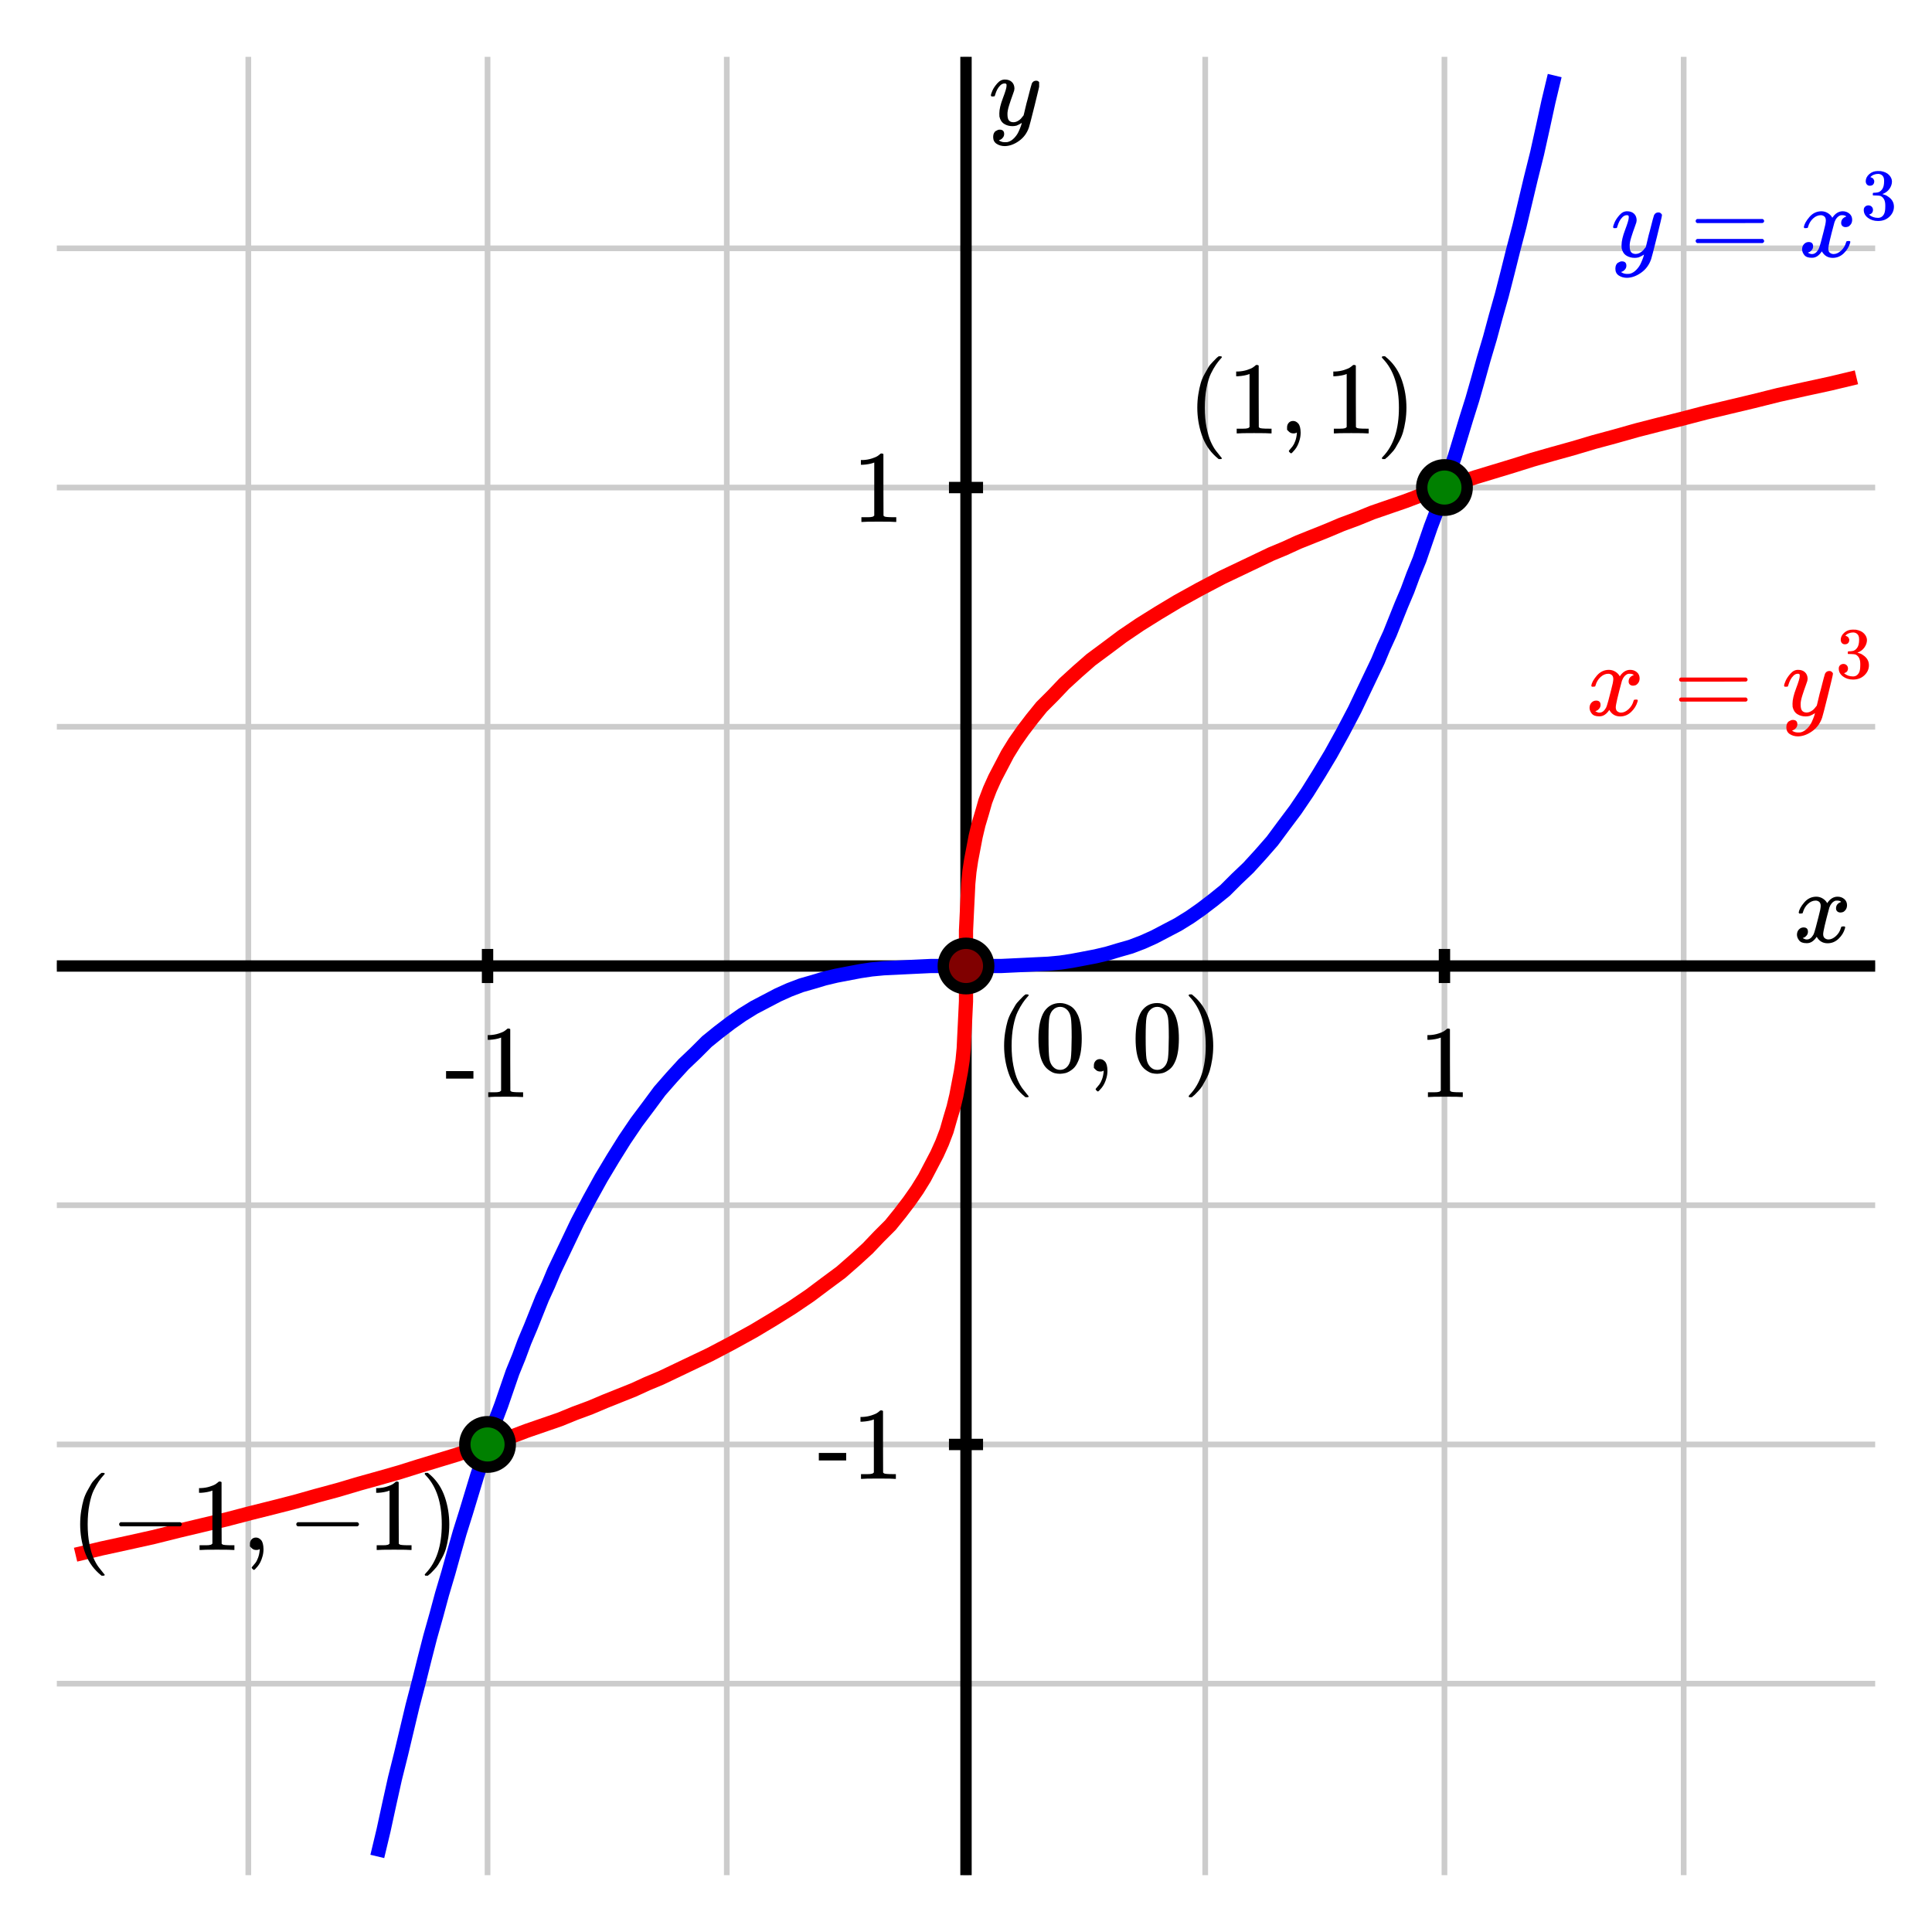
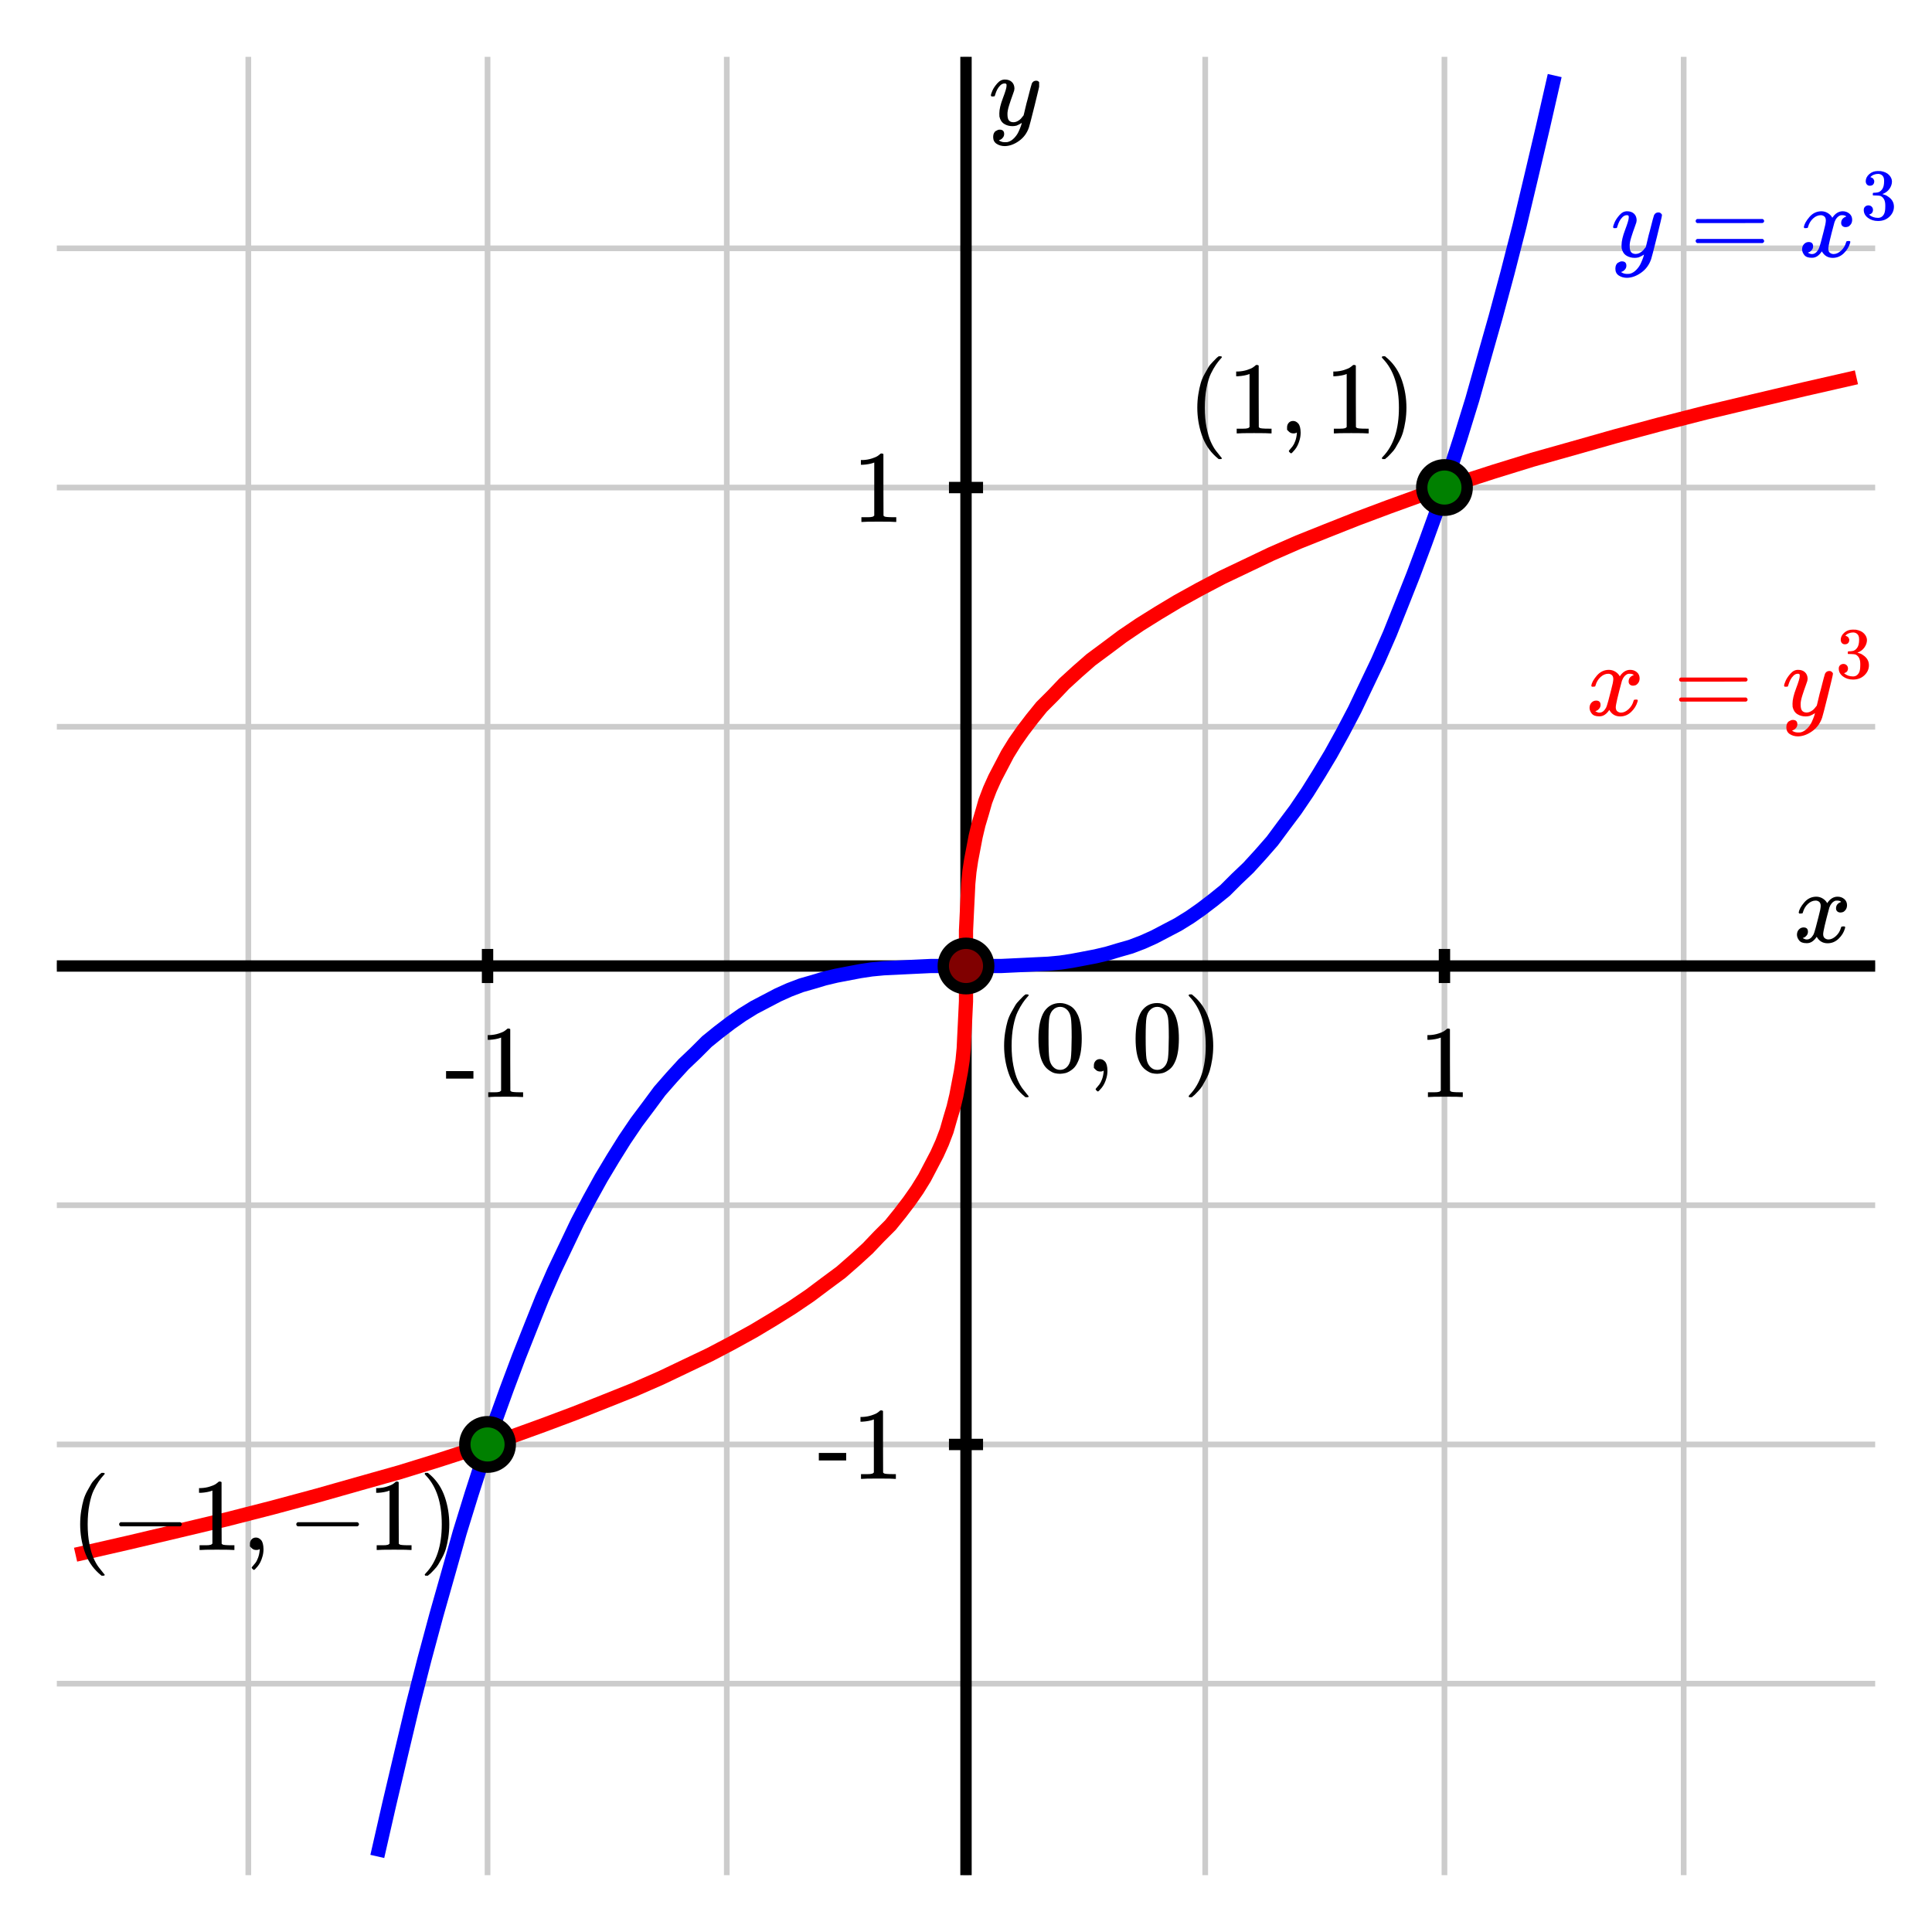
<svg xmlns="http://www.w3.org/2000/svg" xmlns:xlink="http://www.w3.org/1999/xlink" id="prefigure-quartic-critical-points-figure" viewBox="0 0 340 340">
  <defs>
-     <clipPath id="prefigure-quartic-critical-points-__clipPath-0">
+     <clipPath id="prefigure-quartic-critical-points-clipPath-0">
      <rect x="10.0" y="10.0" width="320.0" height="320.0" />
    </clipPath>
-     <clipPath id="prefigure-quartic-critical-points-__clipPath-1">
+     <clipPath id="prefigure-quartic-critical-points-clipPath-1">
      <rect x="10.0" y="10.0" width="320.0" height="320.0" />
    </clipPath>
  </defs>
  <g id="prefigure-quartic-critical-points-qc-grid">
    <g id="prefigure-quartic-critical-points-grid" stroke="#ccc" stroke-width="1">
      <line x1="43.7" y1="330.0" x2="43.7" y2="10.0" />
      <line x1="85.8" y1="330.0" x2="85.8" y2="10.0" />
      <line x1="127.9" y1="330.0" x2="127.9" y2="10.0" />
      <line x1="170.0" y1="330.0" x2="170.0" y2="10.0" />
      <line x1="212.1" y1="330.0" x2="212.1" y2="10.0" />
      <line x1="254.2" y1="330.0" x2="254.2" y2="10.0" />
      <line x1="296.3" y1="330.0" x2="296.3" y2="10.0" />
      <line x1="10.0" y1="296.3" x2="330.0" y2="296.3" />
      <line x1="10.0" y1="254.2" x2="330.0" y2="254.2" />
      <line x1="10.0" y1="212.1" x2="330.0" y2="212.1" />
      <line x1="10.0" y1="170.0" x2="330.0" y2="170.0" />
      <line x1="10.0" y1="127.9" x2="330.0" y2="127.9" />
      <line x1="10.0" y1="85.8" x2="330.0" y2="85.8" />
      <line x1="10.0" y1="43.7" x2="330.0" y2="43.7" />
    </g>
    <g id="prefigure-quartic-critical-points-axes" stroke="black" stroke-width="2">
-       <line id="prefigure-quartic-critical-points-__line-14" x1="10.0" y1="170.0" x2="330.0" y2="170.0" stroke="black" stroke-width="2" />
+       <line id="prefigure-quartic-critical-points-line-14" x1="10.0" y1="170.0" x2="330.0" y2="170.0" stroke="black" stroke-width="2" />
      <g>
-         <line id="prefigure-quartic-critical-points-__line-15" x1="85.8" y1="173.0" x2="85.8" y2="167.0" />
-         <line id="prefigure-quartic-critical-points-__line-16" x1="254.2" y1="173.0" x2="254.2" y2="167.0" />
-       </g>
-       <line id="prefigure-quartic-critical-points-__line-17" x1="170.0" y1="330.0" x2="170.0" y2="10.0" stroke="black" stroke-width="2" />
+         <line id="prefigure-quartic-critical-points-line-15" x1="85.8" y1="173.0" x2="85.8" y2="167.0" />
+         <line id="prefigure-quartic-critical-points-line-16" x1="254.2" y1="173.0" x2="254.2" y2="167.0" />
+       </g>
+       <line id="prefigure-quartic-critical-points-line-17" x1="170.0" y1="330.0" x2="170.0" y2="10.0" stroke="black" stroke-width="2" />
      <g>
-         <line id="prefigure-quartic-critical-points-__line-18" x1="167.0" y1="254.2" x2="173.0" y2="254.2" />
-         <line id="prefigure-quartic-critical-points-__line-19" x1="167.0" y1="85.8" x2="173.0" y2="85.8" />
-       </g>
-     </g>
-     <g id="prefigure-quartic-critical-points-__label-0" transform="translate(326.0,166.0) translate(-10.4,-8.2)">
-       <g id="prefigure-quartic-critical-points-__g-0">
+         <line id="prefigure-quartic-critical-points-line-18" x1="167.0" y1="254.2" x2="173.0" y2="254.2" />
+         <line id="prefigure-quartic-critical-points-line-19" x1="167.0" y1="85.8" x2="173.0" y2="85.8" />
+       </g>
+     </g>
+     <g id="prefigure-quartic-critical-points-label-0" transform="translate(326.0,166.0) translate(-10.4,-8.2)">
+       <g id="prefigure-quartic-critical-points-g-0">
        <svg style="vertical-align: -0.200px" width="10.352px" height="8.200px" role="img" focusable="false" viewBox="0 -442 572 453" x="0.0" y="0.0">
          <defs>
            <path id="prefigure-quartic-critical-points-MJX-2-TEX-I-1D465" d="M52 289Q59 331 106 386T222 442Q257 442 286 424T329 379Q371 442 430 442Q467 442 494 420T522 361Q522 332 508 314T481 292T458 288Q439 288 427 299T415 328Q415 374 465 391Q454 404 425 404Q412 404 406 402Q368 386 350 336Q290 115 290 78Q290 50 306 38T341 26Q378 26 414 59T463 140Q466 150 469 151T485 153H489Q504 153 504 145Q504 144 502 134Q486 77 440 33T333 -11Q263 -11 227 52Q186 -10 133 -10H127Q78 -10 57 16T35 71Q35 103 54 123T99 143Q142 143 142 101Q142 81 130 66T107 46T94 41L91 40Q91 39 97 36T113 29T132 26Q168 26 194 71Q203 87 217 139T245 247T261 313Q266 340 266 352Q266 380 251 392T217 404Q177 404 142 372T93 290Q91 281 88 280T72 278H58Q52 284 52 289Z" />
          </defs>
          <g stroke="currentColor" fill="currentColor" stroke-width="0" transform="scale(1,-1)">
            <g data-mml-node="math">
              <g data-mml-node="mi" data-semantic-type="identifier" data-semantic-role="latinletter" data-semantic-font="italic" data-semantic-annotation="clearspeak:simple" data-semantic-id="0" data-semantic-speech="x">
                <use data-c="1D465" xlink:href="#prefigure-quartic-critical-points-MJX-2-TEX-I-1D465" />
              </g>
            </g>
          </g>
        </svg>
      </g>
    </g>
-     <g id="prefigure-quartic-critical-points-__label-1" transform="translate(174.0,14.0) translate(0.0,-0.0)">
-       <g id="prefigure-quartic-critical-points-__g-1">
+     <g id="prefigure-quartic-critical-points-label-1" transform="translate(174.0,14.0) translate(0.0,-0.0)">
+       <g id="prefigure-quartic-critical-points-g-1">
        <svg style="vertical-align: -3.712px" width="8.872px" height="11.712px" role="img" focusable="false" viewBox="0 -442 490 647" x="0.0" y="0.0">
          <defs>
            <path id="prefigure-quartic-critical-points-MJX-3-TEX-I-1D466" d="M21 287Q21 301 36 335T84 406T158 442Q199 442 224 419T250 355Q248 336 247 334Q247 331 231 288T198 191T182 105Q182 62 196 45T238 27Q261 27 281 38T312 61T339 94Q339 95 344 114T358 173T377 247Q415 397 419 404Q432 431 462 431Q475 431 483 424T494 412T496 403Q496 390 447 193T391 -23Q363 -106 294 -155T156 -205Q111 -205 77 -183T43 -117Q43 -95 50 -80T69 -58T89 -48T106 -45Q150 -45 150 -87Q150 -107 138 -122T115 -142T102 -147L99 -148Q101 -153 118 -160T152 -167H160Q177 -167 186 -165Q219 -156 247 -127T290 -65T313 -9T321 21L315 17Q309 13 296 6T270 -6Q250 -11 231 -11Q185 -11 150 11T104 82Q103 89 103 113Q103 170 138 262T173 379Q173 380 173 381Q173 390 173 393T169 400T158 404H154Q131 404 112 385T82 344T65 302T57 280Q55 278 41 278H27Q21 284 21 287Z" />
          </defs>
          <g stroke="currentColor" fill="currentColor" stroke-width="0" transform="scale(1,-1)">
            <g data-mml-node="math">
              <g data-mml-node="mi" data-semantic-type="identifier" data-semantic-role="latinletter" data-semantic-font="italic" data-semantic-annotation="clearspeak:simple" data-semantic-id="0" data-semantic-speech="y">
                <use data-c="1D466" xlink:href="#prefigure-quartic-critical-points-MJX-3-TEX-I-1D466" />
              </g>
            </g>
          </g>
        </svg>
      </g>
    </g>
-     <g id="prefigure-quartic-critical-points-__label-2" transform="translate(85.8,181.0) translate(-7.5,-0.0)">
-       <g id="prefigure-quartic-critical-points-__g-2">
+     <g id="prefigure-quartic-critical-points-label-2" transform="translate(85.8,181.0) translate(-7.5,-0.0)">
+       <g id="prefigure-quartic-critical-points-g-2">
        <svg style="vertical-align: 0.000px" width="15.080px" height="12.056px" role="img" focusable="false" viewBox="0 -666 833 666" x="0.0" y="0.0">
          <defs>
            <path id="prefigure-quartic-critical-points-MJX-4-TEX-N-2D" d="M11 179V252H277V179H11Z" />
            <path id="prefigure-quartic-critical-points-MJX-4-TEX-N-31" d="M213 578L200 573Q186 568 160 563T102 556H83V602H102Q149 604 189 617T245 641T273 663Q275 666 285 666Q294 666 302 660V361L303 61Q310 54 315 52T339 48T401 46H427V0H416Q395 3 257 3Q121 3 100 0H88V46H114Q136 46 152 46T177 47T193 50T201 52T207 57T213 61V578Z" />
          </defs>
          <g stroke="currentColor" fill="currentColor" stroke-width="0" transform="scale(1,-1)">
            <g data-mml-node="math">
              <g data-mml-node="mtext" data-semantic-type="text" data-semantic-role="unknown" data-semantic-font="normal" data-semantic-annotation="clearspeak:unit" data-semantic-id="0" data-semantic-speech="hyphen 1">
                <use data-c="2D" xlink:href="#prefigure-quartic-critical-points-MJX-4-TEX-N-2D" />
                <use data-c="31" xlink:href="#prefigure-quartic-critical-points-MJX-4-TEX-N-31" transform="translate(333,0)" />
              </g>
            </g>
          </g>
        </svg>
      </g>
    </g>
-     <g id="prefigure-quartic-critical-points-__label-3" transform="translate(254.2,181.0) translate(-4.5,-0.0)">
-       <g id="prefigure-quartic-critical-points-__g-3">
+     <g id="prefigure-quartic-critical-points-label-3" transform="translate(254.2,181.0) translate(-4.5,-0.0)">
+       <g id="prefigure-quartic-critical-points-g-3">
        <svg style="vertical-align: 0.000px" width="9.048px" height="12.056px" role="img" focusable="false" viewBox="0 -666 500 666" x="0.0" y="0.0">
          <defs>
            <path id="prefigure-quartic-critical-points-MJX-5-TEX-N-31" d="M213 578L200 573Q186 568 160 563T102 556H83V602H102Q149 604 189 617T245 641T273 663Q275 666 285 666Q294 666 302 660V361L303 61Q310 54 315 52T339 48T401 46H427V0H416Q395 3 257 3Q121 3 100 0H88V46H114Q136 46 152 46T177 47T193 50T201 52T207 57T213 61V578Z" />
          </defs>
          <g stroke="currentColor" fill="currentColor" stroke-width="0" transform="scale(1,-1)">
            <g data-mml-node="math">
              <g data-mml-node="mtext" data-semantic-type="text" data-semantic-role="integer" data-semantic-font="normal" data-semantic-annotation="clearspeak:unit" data-semantic-id="0" data-semantic-speech="1">
                <use data-c="31" xlink:href="#prefigure-quartic-critical-points-MJX-5-TEX-N-31" />
              </g>
            </g>
          </g>
        </svg>
      </g>
    </g>
-     <g id="prefigure-quartic-critical-points-__label-4" transform="translate(159.0,254.2) translate(-15.1,-6.0)">
-       <g id="prefigure-quartic-critical-points-__g-4">
+     <g id="prefigure-quartic-critical-points-label-4" transform="translate(159.0,254.2) translate(-15.1,-6.0)">
+       <g id="prefigure-quartic-critical-points-g-4">
        <svg style="vertical-align: 0.000px" width="15.080px" height="12.056px" role="img" focusable="false" viewBox="0 -666 833 666" x="0.0" y="0.0">
          <defs>
            <path id="prefigure-quartic-critical-points-MJX-6-TEX-N-2D" d="M11 179V252H277V179H11Z" />
            <path id="prefigure-quartic-critical-points-MJX-6-TEX-N-31" d="M213 578L200 573Q186 568 160 563T102 556H83V602H102Q149 604 189 617T245 641T273 663Q275 666 285 666Q294 666 302 660V361L303 61Q310 54 315 52T339 48T401 46H427V0H416Q395 3 257 3Q121 3 100 0H88V46H114Q136 46 152 46T177 47T193 50T201 52T207 57T213 61V578Z" />
          </defs>
          <g stroke="currentColor" fill="currentColor" stroke-width="0" transform="scale(1,-1)">
            <g data-mml-node="math">
              <g data-mml-node="mtext" data-semantic-type="text" data-semantic-role="unknown" data-semantic-font="normal" data-semantic-annotation="clearspeak:unit" data-semantic-id="0" data-semantic-speech="hyphen 1">
                <use data-c="2D" xlink:href="#prefigure-quartic-critical-points-MJX-6-TEX-N-2D" />
                <use data-c="31" xlink:href="#prefigure-quartic-critical-points-MJX-6-TEX-N-31" transform="translate(333,0)" />
              </g>
            </g>
          </g>
        </svg>
      </g>
    </g>
-     <g id="prefigure-quartic-critical-points-__label-5" transform="translate(159.0,85.8) translate(-9.0,-6.0)">
-       <g id="prefigure-quartic-critical-points-__g-5">
+     <g id="prefigure-quartic-critical-points-label-5" transform="translate(159.0,85.8) translate(-9.0,-6.0)">
+       <g id="prefigure-quartic-critical-points-g-5">
        <svg style="vertical-align: 0.000px" width="9.048px" height="12.056px" role="img" focusable="false" viewBox="0 -666 500 666" x="0.0" y="0.0">
          <defs>
            <path id="prefigure-quartic-critical-points-MJX-7-TEX-N-31" d="M213 578L200 573Q186 568 160 563T102 556H83V602H102Q149 604 189 617T245 641T273 663Q275 666 285 666Q294 666 302 660V361L303 61Q310 54 315 52T339 48T401 46H427V0H416Q395 3 257 3Q121 3 100 0H88V46H114Q136 46 152 46T177 47T193 50T201 52T207 57T213 61V578Z" />
          </defs>
          <g stroke="currentColor" fill="currentColor" stroke-width="0" transform="scale(1,-1)">
            <g data-mml-node="math">
              <g data-mml-node="mtext" data-semantic-type="text" data-semantic-role="integer" data-semantic-font="normal" data-semantic-annotation="clearspeak:unit" data-semantic-id="0" data-semantic-speech="1">
                <use data-c="31" xlink:href="#prefigure-quartic-critical-points-MJX-7-TEX-N-31" />
              </g>
            </g>
          </g>
        </svg>
      </g>
    </g>
  </g>
-   <path id="prefigure-quartic-critical-points-qc-curve1" d="M 66.4 326.7 L 67.5 322.1 L 68.5 317.5 L 69.5 313.0 L 70.6 308.6 L 71.6 304.4 L 72.6 300.2 L 73.7 296.0 L 74.7 292.0 L 75.7 288.1 L 76.8 284.2 L 77.8 280.5 L 78.9 276.8 L 79.9 273.2 L 80.9 269.7 L 82.0 266.2 L 83.0 262.9 L 84.0 259.6 L 85.1 256.4 L 86.1 253.3 L 87.1 250.2 L 88.2 247.3 L 89.2 244.4 L 90.2 241.5 L 91.3 238.8 L 92.3 236.1 L 93.4 233.5 L 94.4 231.0 L 95.4 228.5 L 96.5 226.1 L 97.5 223.7 L 99.6 219.3 L 101.6 215.1 L 103.7 211.1 L 105.8 207.3 L 107.9 203.8 L 109.9 200.6 L 112.0 197.5 L 114.1 194.7 L 116.1 192.0 L 118.2 189.6 L 120.3 187.3 L 122.4 185.3 L 124.4 183.3 L 126.5 181.6 L 128.6 180.0 L 130.6 178.6 L 132.7 177.3 L 134.8 176.2 L 136.9 175.1 L 138.9 174.2 L 141.0 173.4 L 143.1 172.8 L 145.1 172.2 L 147.2 171.7 L 149.3 171.3 L 151.4 170.9 L 153.4 170.6 L 155.5 170.4 L 157.6 170.3 L 159.6 170.2 L 161.7 170.1 L 163.8 170.0 L 165.9 170.0 L 167.9 170.0 L 170.0 170.0 L 172.1 170.0 L 174.1 170.0 L 176.2 170.0 L 178.3 169.9 L 180.4 169.8 L 182.4 169.7 L 184.5 169.6 L 186.6 169.4 L 188.6 169.1 L 190.7 168.7 L 192.8 168.3 L 194.9 167.8 L 196.9 167.2 L 199.0 166.6 L 201.1 165.8 L 203.1 164.9 L 205.2 163.8 L 207.3 162.7 L 209.4 161.4 L 211.4 160.0 L 213.5 158.4 L 215.6 156.7 L 217.6 154.7 L 219.7 152.7 L 221.8 150.4 L 223.9 148.0 L 225.9 145.3 L 228.0 142.5 L 230.1 139.4 L 232.1 136.2 L 234.2 132.7 L 236.3 128.9 L 238.4 124.9 L 240.4 120.7 L 242.5 116.3 L 243.5 113.9 L 244.6 111.5 L 245.6 109.0 L 246.6 106.5 L 247.7 103.9 L 248.7 101.2 L 249.8 98.5 L 250.8 95.6 L 251.8 92.7 L 252.9 89.8 L 253.9 86.7 L 254.9 83.6 L 256.0 80.4 L 257.0 77.1 L 258.0 73.8 L 259.1 70.3 L 260.1 66.8 L 261.1 63.2 L 262.2 59.5 L 263.2 55.8 L 264.3 51.9 L 265.3 48.0 L 266.3 44.0 L 267.4 39.8 L 268.4 35.6 L 269.4 31.4 L 270.5 27.0 L 271.5 22.5 L 272.5 17.9 L 273.6 13.3" stroke="blue" stroke-width="2.5" fill="none" clip-path="url(#prefigure-quartic-critical-points-__clipPath-1)" />
-   <path id="prefigure-quartic-critical-points-qc-curve2" d="M 13.3 273.6 L 17.9 272.5 L 22.5 271.5 L 27.0 270.5 L 31.4 269.4 L 35.6 268.4 L 39.8 267.4 L 44.0 266.3 L 48.0 265.3 L 51.9 264.3 L 55.8 263.2 L 59.5 262.2 L 63.2 261.1 L 66.8 260.1 L 70.3 259.1 L 73.8 258.0 L 77.1 257.0 L 80.4 256.0 L 83.6 254.9 L 86.7 253.9 L 89.8 252.9 L 92.7 251.8 L 95.6 250.8 L 98.5 249.8 L 101.2 248.7 L 103.9 247.7 L 106.5 246.6 L 109.0 245.6 L 111.5 244.6 L 113.9 243.5 L 116.3 242.5 L 120.7 240.4 L 124.9 238.4 L 128.9 236.3 L 132.7 234.2 L 136.2 232.1 L 139.4 230.1 L 142.5 228.0 L 145.3 225.9 L 148.0 223.9 L 150.4 221.8 L 152.7 219.7 L 154.7 217.6 L 156.7 215.6 L 158.4 213.5 L 160.0 211.4 L 161.4 209.4 L 162.7 207.3 L 163.8 205.2 L 164.9 203.1 L 165.8 201.1 L 166.6 199.0 L 167.2 196.9 L 167.8 194.9 L 168.3 192.8 L 168.7 190.7 L 169.1 188.6 L 169.4 186.6 L 169.6 184.5 L 169.7 182.4 L 169.8 180.4 L 169.9 178.3 L 170.0 176.2 L 170.0 174.1 L 170.0 172.1 L 170.0 170.0 L 170.0 167.9 L 170.0 165.9 L 170.0 163.8 L 170.1 161.7 L 170.2 159.6 L 170.3 157.6 L 170.4 155.5 L 170.6 153.4 L 170.9 151.4 L 171.3 149.3 L 171.7 147.2 L 172.2 145.1 L 172.8 143.1 L 173.4 141.0 L 174.2 138.9 L 175.1 136.9 L 176.2 134.8 L 177.3 132.7 L 178.6 130.6 L 180.0 128.6 L 181.6 126.5 L 183.3 124.4 L 185.3 122.4 L 187.3 120.3 L 189.6 118.2 L 192.0 116.1 L 194.7 114.1 L 197.5 112.0 L 200.6 109.9 L 203.8 107.9 L 207.3 105.8 L 211.1 103.7 L 215.1 101.6 L 219.3 99.6 L 223.7 97.5 L 226.1 96.5 L 228.5 95.4 L 231.0 94.4 L 233.5 93.4 L 236.1 92.3 L 238.8 91.3 L 241.5 90.2 L 244.4 89.2 L 247.3 88.2 L 250.2 87.1 L 253.3 86.1 L 256.4 85.1 L 259.6 84.0 L 262.9 83.0 L 266.2 82.0 L 269.7 80.9 L 273.2 79.9 L 276.8 78.9 L 280.5 77.8 L 284.2 76.8 L 288.1 75.7 L 292.0 74.7 L 296.0 73.7 L 300.2 72.6 L 304.4 71.6 L 308.6 70.6 L 313.0 69.5 L 317.5 68.5 L 322.1 67.5 L 326.7 66.4" stroke="red" stroke-width="2.5" fill="none" clip-path="url(#prefigure-quartic-critical-points-__clipPath-1)" />
+   <path id="prefigure-quartic-critical-points-qc-curve1" d="M 66.4 326.7 L 68.5 317.5 L 70.6 308.6 L 72.6 300.2 L 74.7 292.0 L 76.8 284.2 L 78.9 276.8 L 80.9 269.7 L 83.0 262.9 L 85.1 256.4 L 87.1 250.2 L 89.2 244.4 L 91.3 238.8 L 93.4 233.5 L 95.4 228.5 L 97.5 223.7 L 99.6 219.3 L 101.6 215.1 L 103.7 211.1 L 105.8 207.3 L 107.9 203.8 L 109.9 200.6 L 112.0 197.5 L 114.1 194.7 L 116.1 192.0 L 118.2 189.6 L 120.3 187.3 L 122.4 185.3 L 124.4 183.3 L 126.5 181.6 L 128.6 180.0 L 130.6 178.6 L 132.7 177.3 L 134.8 176.2 L 136.9 175.1 L 138.9 174.2 L 141.0 173.4 L 143.1 172.8 L 145.1 172.2 L 147.2 171.7 L 149.3 171.3 L 151.4 170.9 L 153.4 170.6 L 155.5 170.4 L 157.6 170.3 L 159.6 170.2 L 161.7 170.1 L 163.8 170.0 L 165.9 170.0 L 167.9 170.0 L 170.0 170.0 L 172.1 170.0 L 174.1 170.0 L 176.2 170.0 L 178.3 169.9 L 180.4 169.8 L 182.4 169.7 L 184.5 169.6 L 186.6 169.4 L 188.6 169.1 L 190.7 168.7 L 192.8 168.3 L 194.9 167.8 L 196.9 167.2 L 199.0 166.6 L 201.1 165.8 L 203.1 164.9 L 205.2 163.8 L 207.3 162.7 L 209.4 161.4 L 211.4 160.0 L 213.5 158.4 L 215.6 156.7 L 217.6 154.7 L 219.7 152.7 L 221.8 150.4 L 223.9 148.0 L 225.9 145.3 L 228.0 142.5 L 230.1 139.4 L 232.1 136.2 L 234.2 132.7 L 236.3 128.9 L 238.4 124.9 L 240.4 120.7 L 242.5 116.3 L 244.6 111.5 L 246.6 106.5 L 248.7 101.2 L 250.8 95.6 L 252.9 89.8 L 254.9 83.6 L 257.0 77.1 L 259.1 70.3 L 261.1 63.2 L 263.2 55.8 L 265.3 48.0 L 267.4 39.8 L 269.4 31.4 L 271.5 22.5 L 273.6 13.3" stroke="blue" stroke-width="2.5" fill="none" clip-path="url(#prefigure-quartic-critical-points-clipPath-1)" />
+   <path id="prefigure-quartic-critical-points-qc-curve2" d="M 13.3 273.6 L 22.5 271.5 L 31.4 269.4 L 39.8 267.4 L 48.0 265.3 L 55.8 263.2 L 63.2 261.1 L 70.3 259.1 L 77.1 257.0 L 83.6 254.9 L 89.8 252.9 L 95.6 250.8 L 101.2 248.7 L 106.5 246.6 L 111.5 244.6 L 116.3 242.5 L 120.7 240.4 L 124.9 238.4 L 128.9 236.3 L 132.7 234.2 L 136.2 232.1 L 139.4 230.1 L 142.5 228.0 L 145.3 225.9 L 148.0 223.9 L 150.4 221.8 L 152.7 219.7 L 154.7 217.6 L 156.7 215.6 L 158.4 213.5 L 160.0 211.4 L 161.4 209.4 L 162.7 207.3 L 163.8 205.2 L 164.9 203.1 L 165.8 201.1 L 166.6 199.0 L 167.2 196.9 L 167.8 194.9 L 168.3 192.8 L 168.7 190.7 L 169.1 188.6 L 169.4 186.6 L 169.6 184.5 L 169.7 182.4 L 169.8 180.4 L 169.9 178.3 L 170.0 176.2 L 170.0 174.1 L 170.0 172.1 L 170.0 170.0 L 170.0 167.9 L 170.0 165.9 L 170.0 163.8 L 170.1 161.7 L 170.2 159.6 L 170.3 157.6 L 170.4 155.5 L 170.6 153.4 L 170.9 151.4 L 171.3 149.3 L 171.7 147.2 L 172.2 145.1 L 172.8 143.1 L 173.4 141.0 L 174.2 138.9 L 175.1 136.9 L 176.2 134.8 L 177.3 132.7 L 178.6 130.6 L 180.0 128.6 L 181.6 126.5 L 183.3 124.4 L 185.3 122.4 L 187.3 120.3 L 189.6 118.2 L 192.0 116.1 L 194.7 114.1 L 197.5 112.0 L 200.6 109.9 L 203.8 107.9 L 207.3 105.8 L 211.1 103.7 L 215.1 101.6 L 219.3 99.6 L 223.7 97.5 L 228.5 95.4 L 233.5 93.4 L 238.8 91.3 L 244.4 89.2 L 250.2 87.1 L 256.4 85.1 L 262.9 83.0 L 269.7 80.9 L 276.8 78.9 L 284.2 76.8 L 292.0 74.7 L 300.2 72.6 L 308.6 70.6 L 317.5 68.5 L 326.7 66.4" stroke="red" stroke-width="2.5" fill="none" clip-path="url(#prefigure-quartic-critical-points-clipPath-1)" />
  <g id="prefigure-quartic-critical-points-qc-saddle">
    <g transform="translate(175.0,175.0) translate(0.0,-0.0)">
-       <g id="prefigure-quartic-critical-points-__g-6">
+       <g id="prefigure-quartic-critical-points-g-6">
        <svg style="vertical-align: -4.528px" width="40.232px" height="18.096px" role="img" focusable="false" viewBox="0 -750 2222.7 1000" x="0.0" y="0.0">
          <defs>
            <path id="prefigure-quartic-critical-points-MJX-8-TEX-N-28" d="M94 250Q94 319 104 381T127 488T164 576T202 643T244 695T277 729T302 750H315H319Q333 750 333 741Q333 738 316 720T275 667T226 581T184 443T167 250T184 58T225 -81T274 -167T316 -220T333 -241Q333 -250 318 -250H315H302L274 -226Q180 -141 137 -14T94 250Z" />
            <path id="prefigure-quartic-critical-points-MJX-8-TEX-N-30" d="M96 585Q152 666 249 666Q297 666 345 640T423 548Q460 465 460 320Q460 165 417 83Q397 41 362 16T301 -15T250 -22Q224 -22 198 -16T137 16T82 83Q39 165 39 320Q39 494 96 585ZM321 597Q291 629 250 629Q208 629 178 597Q153 571 145 525T137 333Q137 175 145 125T181 46Q209 16 250 16Q290 16 318 46Q347 76 354 130T362 333Q362 478 354 524T321 597Z" />
            <path id="prefigure-quartic-critical-points-MJX-8-TEX-N-2C" d="M78 35T78 60T94 103T137 121Q165 121 187 96T210 8Q210 -27 201 -60T180 -117T154 -158T130 -185T117 -194Q113 -194 104 -185T95 -172Q95 -168 106 -156T131 -126T157 -76T173 -3V9L172 8Q170 7 167 6T161 3T152 1T140 0Q113 0 96 17Z" />
            <path id="prefigure-quartic-critical-points-MJX-8-TEX-N-29" d="M60 749L64 750Q69 750 74 750H86L114 726Q208 641 251 514T294 250Q294 182 284 119T261 12T224 -76T186 -143T145 -194T113 -227T90 -246Q87 -249 86 -250H74Q66 -250 63 -250T58 -247T55 -238Q56 -237 66 -225Q221 -64 221 250T66 725Q56 737 55 738Q55 746 60 749Z" />
          </defs>
          <g stroke="currentColor" fill="currentColor" stroke-width="0" transform="scale(1,-1)">
            <g data-mml-node="math" data-semantic-type="fenced" data-semantic-role="leftright" data-semantic-id="6" data-semantic-children="5" data-semantic-content="0,4" data-semantic-speech="left parenthesis 0 comma 0 right parenthesis">
              <g data-mml-node="mo" data-semantic-type="fence" data-semantic-role="open" data-semantic-id="0" data-semantic-parent="6" data-semantic-operator="fenced" data-semantic-speech="left parenthesis">
                <use data-c="28" xlink:href="#prefigure-quartic-critical-points-MJX-8-TEX-N-28" />
              </g>
              <g data-mml-node="mrow" data-semantic-type="punctuated" data-semantic-role="sequence" data-semantic-id="5" data-semantic-children="1,2,3" data-semantic-content="2" data-semantic-parent="6" data-semantic-speech="0 comma 0" transform="translate(389,0)">
                <g data-mml-node="mn" data-semantic-type="number" data-semantic-role="integer" data-semantic-font="normal" data-semantic-annotation="clearspeak:simple" data-semantic-id="1" data-semantic-parent="5" data-semantic-speech="0">
                  <use data-c="30" xlink:href="#prefigure-quartic-critical-points-MJX-8-TEX-N-30" />
                </g>
                <g data-mml-node="mo" data-semantic-type="punctuation" data-semantic-role="comma" data-semantic-id="2" data-semantic-parent="5" data-semantic-operator="punctuated" data-semantic-speech="comma" transform="translate(500,0)">
                  <use data-c="2C" xlink:href="#prefigure-quartic-critical-points-MJX-8-TEX-N-2C" />
                </g>
                <g data-mml-node="mn" data-semantic-type="number" data-semantic-role="integer" data-semantic-font="normal" data-semantic-annotation="clearspeak:simple" data-semantic-id="3" data-semantic-parent="5" data-semantic-speech="0" transform="translate(944.7,0)">
                  <use data-c="30" xlink:href="#prefigure-quartic-critical-points-MJX-8-TEX-N-30" />
                </g>
              </g>
              <g data-mml-node="mo" data-semantic-type="fence" data-semantic-role="close" data-semantic-id="4" data-semantic-parent="6" data-semantic-operator="fenced" data-semantic-speech="right parenthesis" transform="translate(1833.7,0)">
                <use data-c="29" xlink:href="#prefigure-quartic-critical-points-MJX-8-TEX-N-29" />
              </g>
            </g>
          </g>
        </svg>
      </g>
    </g>
    <circle cx="170.0" cy="170.0" r="4" stroke="black" stroke-width="2" fill="maroon" />
  </g>
  <g id="prefigure-quartic-critical-points-qc-min1">
    <g transform="translate(249.2,80.8) translate(-40.2,-18.1)">
-       <g id="prefigure-quartic-critical-points-__g-7">
+       <g id="prefigure-quartic-critical-points-g-7">
        <svg style="vertical-align: -4.528px" width="40.232px" height="18.096px" role="img" focusable="false" viewBox="0 -750 2222.7 1000" x="0.0" y="0.0">
          <defs>
            <path id="prefigure-quartic-critical-points-MJX-9-TEX-N-28" d="M94 250Q94 319 104 381T127 488T164 576T202 643T244 695T277 729T302 750H315H319Q333 750 333 741Q333 738 316 720T275 667T226 581T184 443T167 250T184 58T225 -81T274 -167T316 -220T333 -241Q333 -250 318 -250H315H302L274 -226Q180 -141 137 -14T94 250Z" />
            <path id="prefigure-quartic-critical-points-MJX-9-TEX-N-31" d="M213 578L200 573Q186 568 160 563T102 556H83V602H102Q149 604 189 617T245 641T273 663Q275 666 285 666Q294 666 302 660V361L303 61Q310 54 315 52T339 48T401 46H427V0H416Q395 3 257 3Q121 3 100 0H88V46H114Q136 46 152 46T177 47T193 50T201 52T207 57T213 61V578Z" />
            <path id="prefigure-quartic-critical-points-MJX-9-TEX-N-2C" d="M78 35T78 60T94 103T137 121Q165 121 187 96T210 8Q210 -27 201 -60T180 -117T154 -158T130 -185T117 -194Q113 -194 104 -185T95 -172Q95 -168 106 -156T131 -126T157 -76T173 -3V9L172 8Q170 7 167 6T161 3T152 1T140 0Q113 0 96 17Z" />
            <path id="prefigure-quartic-critical-points-MJX-9-TEX-N-29" d="M60 749L64 750Q69 750 74 750H86L114 726Q208 641 251 514T294 250Q294 182 284 119T261 12T224 -76T186 -143T145 -194T113 -227T90 -246Q87 -249 86 -250H74Q66 -250 63 -250T58 -247T55 -238Q56 -237 66 -225Q221 -64 221 250T66 725Q56 737 55 738Q55 746 60 749Z" />
          </defs>
          <g stroke="currentColor" fill="currentColor" stroke-width="0" transform="scale(1,-1)">
            <g data-mml-node="math" data-semantic-type="fenced" data-semantic-role="leftright" data-semantic-id="6" data-semantic-children="5" data-semantic-content="0,4" data-semantic-speech="left parenthesis 1 comma 1 right parenthesis">
              <g data-mml-node="mo" data-semantic-type="fence" data-semantic-role="open" data-semantic-id="0" data-semantic-parent="6" data-semantic-operator="fenced" data-semantic-speech="left parenthesis">
                <use data-c="28" xlink:href="#prefigure-quartic-critical-points-MJX-9-TEX-N-28" />
              </g>
              <g data-mml-node="mrow" data-semantic-type="punctuated" data-semantic-role="sequence" data-semantic-id="5" data-semantic-children="1,2,3" data-semantic-content="2" data-semantic-parent="6" data-semantic-speech="1 comma 1" transform="translate(389,0)">
                <g data-mml-node="mn" data-semantic-type="number" data-semantic-role="integer" data-semantic-font="normal" data-semantic-annotation="clearspeak:simple" data-semantic-id="1" data-semantic-parent="5" data-semantic-speech="1">
                  <use data-c="31" xlink:href="#prefigure-quartic-critical-points-MJX-9-TEX-N-31" />
                </g>
                <g data-mml-node="mo" data-semantic-type="punctuation" data-semantic-role="comma" data-semantic-id="2" data-semantic-parent="5" data-semantic-operator="punctuated" data-semantic-speech="comma" transform="translate(500,0)">
                  <use data-c="2C" xlink:href="#prefigure-quartic-critical-points-MJX-9-TEX-N-2C" />
                </g>
                <g data-mml-node="mn" data-semantic-type="number" data-semantic-role="integer" data-semantic-font="normal" data-semantic-annotation="clearspeak:simple" data-semantic-id="3" data-semantic-parent="5" data-semantic-speech="1" transform="translate(944.7,0)">
                  <use data-c="31" xlink:href="#prefigure-quartic-critical-points-MJX-9-TEX-N-31" />
                </g>
              </g>
              <g data-mml-node="mo" data-semantic-type="fence" data-semantic-role="close" data-semantic-id="4" data-semantic-parent="6" data-semantic-operator="fenced" data-semantic-speech="right parenthesis" transform="translate(1833.7,0)">
                <use data-c="29" xlink:href="#prefigure-quartic-critical-points-MJX-9-TEX-N-29" />
              </g>
            </g>
          </g>
        </svg>
      </g>
    </g>
    <circle cx="254.2" cy="85.8" r="4" stroke="black" stroke-width="2" fill="green" />
  </g>
  <g id="prefigure-quartic-critical-points-qc-min2">
    <g transform="translate(80.8,259.2) translate(-68.4,-0.0)">
-       <g id="prefigure-quartic-critical-points-__g-8">
+       <g id="prefigure-quartic-critical-points-g-8">
        <svg style="vertical-align: -4.528px" width="68.392px" height="18.096px" role="img" focusable="false" viewBox="0 -750 3778.7 1000" x="0.0" y="0.0">
          <defs>
            <path id="prefigure-quartic-critical-points-MJX-10-TEX-N-28" d="M94 250Q94 319 104 381T127 488T164 576T202 643T244 695T277 729T302 750H315H319Q333 750 333 741Q333 738 316 720T275 667T226 581T184 443T167 250T184 58T225 -81T274 -167T316 -220T333 -241Q333 -250 318 -250H315H302L274 -226Q180 -141 137 -14T94 250Z" />
            <path id="prefigure-quartic-critical-points-MJX-10-TEX-N-2212" d="M84 237T84 250T98 270H679Q694 262 694 250T679 230H98Q84 237 84 250Z" />
            <path id="prefigure-quartic-critical-points-MJX-10-TEX-N-31" d="M213 578L200 573Q186 568 160 563T102 556H83V602H102Q149 604 189 617T245 641T273 663Q275 666 285 666Q294 666 302 660V361L303 61Q310 54 315 52T339 48T401 46H427V0H416Q395 3 257 3Q121 3 100 0H88V46H114Q136 46 152 46T177 47T193 50T201 52T207 57T213 61V578Z" />
            <path id="prefigure-quartic-critical-points-MJX-10-TEX-N-2C" d="M78 35T78 60T94 103T137 121Q165 121 187 96T210 8Q210 -27 201 -60T180 -117T154 -158T130 -185T117 -194Q113 -194 104 -185T95 -172Q95 -168 106 -156T131 -126T157 -76T173 -3V9L172 8Q170 7 167 6T161 3T152 1T140 0Q113 0 96 17Z" />
            <path id="prefigure-quartic-critical-points-MJX-10-TEX-N-29" d="M60 749L64 750Q69 750 74 750H86L114 726Q208 641 251 514T294 250Q294 182 284 119T261 12T224 -76T186 -143T145 -194T113 -227T90 -246Q87 -249 86 -250H74Q66 -250 63 -250T58 -247T55 -238Q56 -237 66 -225Q221 -64 221 250T66 725Q56 737 55 738Q55 746 60 749Z" />
          </defs>
          <g stroke="currentColor" fill="currentColor" stroke-width="0" transform="scale(1,-1)">
            <g data-mml-node="math" data-semantic-type="fenced" data-semantic-role="leftright" data-semantic-id="10" data-semantic-children="9" data-semantic-content="0,6" data-semantic-speech="left parenthesis negative 1 comma negative 1 right parenthesis">
              <g data-mml-node="mo" data-semantic-type="fence" data-semantic-role="open" data-semantic-id="0" data-semantic-parent="10" data-semantic-operator="fenced" data-semantic-speech="left parenthesis">
                <use data-c="28" xlink:href="#prefigure-quartic-critical-points-MJX-10-TEX-N-28" />
              </g>
              <g data-mml-node="mrow" data-semantic-type="punctuated" data-semantic-role="sequence" data-semantic-id="9" data-semantic-children="7,3,8" data-semantic-content="3" data-semantic-parent="10" data-semantic-speech="negative 1 comma negative 1" transform="translate(389,0)">
                <g data-mml-node="mrow" data-semantic-type="prefixop" data-semantic-role="negative" data-semantic-annotation="clearspeak:simple" data-semantic-id="7" data-semantic-children="2" data-semantic-content="1" data-semantic-parent="9" data-semantic-speech="negative 1">
                  <g data-mml-node="mo" data-semantic-type="operator" data-semantic-role="subtraction" data-semantic-id="1" data-semantic-parent="7" data-semantic-operator="prefixop,−" data-semantic-speech="minus">
                    <use data-c="2212" xlink:href="#prefigure-quartic-critical-points-MJX-10-TEX-N-2212" />
                  </g>
                  <g data-mml-node="mn" data-semantic-type="number" data-semantic-role="integer" data-semantic-font="normal" data-semantic-annotation="clearspeak:simple" data-semantic-id="2" data-semantic-parent="7" data-semantic-speech="1" transform="translate(778,0)">
                    <use data-c="31" xlink:href="#prefigure-quartic-critical-points-MJX-10-TEX-N-31" />
                  </g>
                </g>
                <g data-mml-node="mo" data-semantic-type="punctuation" data-semantic-role="comma" data-semantic-id="3" data-semantic-parent="9" data-semantic-operator="punctuated" data-semantic-speech="comma" transform="translate(1278,0)">
                  <use data-c="2C" xlink:href="#prefigure-quartic-critical-points-MJX-10-TEX-N-2C" />
                </g>
                <g data-mml-node="mrow" data-semantic-type="prefixop" data-semantic-role="negative" data-semantic-annotation="clearspeak:simple" data-semantic-id="8" data-semantic-children="5" data-semantic-content="4" data-semantic-parent="9" data-semantic-speech="negative 1" transform="translate(1722.7,0)">
                  <g data-mml-node="mo" data-semantic-type="operator" data-semantic-role="subtraction" data-semantic-id="4" data-semantic-parent="8" data-semantic-operator="prefixop,−" data-semantic-speech="minus">
                    <use data-c="2212" xlink:href="#prefigure-quartic-critical-points-MJX-10-TEX-N-2212" />
                  </g>
                  <g data-mml-node="mn" data-semantic-type="number" data-semantic-role="integer" data-semantic-font="normal" data-semantic-annotation="clearspeak:simple" data-semantic-id="5" data-semantic-parent="8" data-semantic-speech="1" transform="translate(778,0)">
                    <use data-c="31" xlink:href="#prefigure-quartic-critical-points-MJX-10-TEX-N-31" />
                  </g>
                </g>
              </g>
              <g data-mml-node="mo" data-semantic-type="fence" data-semantic-role="close" data-semantic-id="6" data-semantic-parent="10" data-semantic-operator="fenced" data-semantic-speech="right parenthesis" transform="translate(3389.7,0)">
                <use data-c="29" xlink:href="#prefigure-quartic-critical-points-MJX-10-TEX-N-29" />
              </g>
            </g>
          </g>
        </svg>
      </g>
    </g>
    <circle cx="85.8" cy="254.2" r="4" stroke="black" stroke-width="2" fill="green" />
  </g>
  <g id="prefigure-quartic-critical-points-qc-c1-label" transform="translate(283.5,39.5) translate(0.0,-9.4)">
-     <g id="prefigure-quartic-critical-points-__g-9">
+     <g id="prefigure-quartic-critical-points-g-9">
      <svg style="vertical-align: -3.712px; color:blue" width="51.256px" height="18.792px" role="img" focusable="false" viewBox="0 -833.2 2832.1 1038.2" x="0.0" y="0.0">
        <defs>
          <path id="prefigure-quartic-critical-points-MJX-11-TEX-I-1D466" d="M21 287Q21 301 36 335T84 406T158 442Q199 442 224 419T250 355Q248 336 247 334Q247 331 231 288T198 191T182 105Q182 62 196 45T238 27Q261 27 281 38T312 61T339 94Q339 95 344 114T358 173T377 247Q415 397 419 404Q432 431 462 431Q475 431 483 424T494 412T496 403Q496 390 447 193T391 -23Q363 -106 294 -155T156 -205Q111 -205 77 -183T43 -117Q43 -95 50 -80T69 -58T89 -48T106 -45Q150 -45 150 -87Q150 -107 138 -122T115 -142T102 -147L99 -148Q101 -153 118 -160T152 -167H160Q177 -167 186 -165Q219 -156 247 -127T290 -65T313 -9T321 21L315 17Q309 13 296 6T270 -6Q250 -11 231 -11Q185 -11 150 11T104 82Q103 89 103 113Q103 170 138 262T173 379Q173 380 173 381Q173 390 173 393T169 400T158 404H154Q131 404 112 385T82 344T65 302T57 280Q55 278 41 278H27Q21 284 21 287Z" />
          <path id="prefigure-quartic-critical-points-MJX-11-TEX-N-3D" d="M56 347Q56 360 70 367H707Q722 359 722 347Q722 336 708 328L390 327H72Q56 332 56 347ZM56 153Q56 168 72 173H708Q722 163 722 153Q722 140 707 133H70Q56 140 56 153Z" />
          <path id="prefigure-quartic-critical-points-MJX-11-TEX-I-1D465" d="M52 289Q59 331 106 386T222 442Q257 442 286 424T329 379Q371 442 430 442Q467 442 494 420T522 361Q522 332 508 314T481 292T458 288Q439 288 427 299T415 328Q415 374 465 391Q454 404 425 404Q412 404 406 402Q368 386 350 336Q290 115 290 78Q290 50 306 38T341 26Q378 26 414 59T463 140Q466 150 469 151T485 153H489Q504 153 504 145Q504 144 502 134Q486 77 440 33T333 -11Q263 -11 227 52Q186 -10 133 -10H127Q78 -10 57 16T35 71Q35 103 54 123T99 143Q142 143 142 101Q142 81 130 66T107 46T94 41L91 40Q91 39 97 36T113 29T132 26Q168 26 194 71Q203 87 217 139T245 247T261 313Q266 340 266 352Q266 380 251 392T217 404Q177 404 142 372T93 290Q91 281 88 280T72 278H58Q52 284 52 289Z" />
          <path id="prefigure-quartic-critical-points-MJX-11-TEX-N-33" d="M127 463Q100 463 85 480T69 524Q69 579 117 622T233 665Q268 665 277 664Q351 652 390 611T430 522Q430 470 396 421T302 350L299 348Q299 347 308 345T337 336T375 315Q457 262 457 175Q457 96 395 37T238 -22Q158 -22 100 21T42 130Q42 158 60 175T105 193Q133 193 151 175T169 130Q169 119 166 110T159 94T148 82T136 74T126 70T118 67L114 66Q165 21 238 21Q293 21 321 74Q338 107 338 175V195Q338 290 274 322Q259 328 213 329L171 330L168 332Q166 335 166 348Q166 366 174 366Q202 366 232 371Q266 376 294 413T322 525V533Q322 590 287 612Q265 626 240 626Q208 626 181 615T143 592T132 580H135Q138 579 143 578T153 573T165 566T175 555T183 540T186 520Q186 498 172 481T127 463Z" />
        </defs>
        <g stroke="currentColor" fill="currentColor" stroke-width="0" transform="scale(1,-1)">
          <g data-mml-node="math" data-semantic-type="relseq" data-semantic-role="equality" data-semantic-id="5" data-semantic-children="0,4" data-semantic-content="1" data-semantic-speech="y equals x cubed">
            <g data-mml-node="mi" data-semantic-type="identifier" data-semantic-role="latinletter" data-semantic-font="italic" data-semantic-annotation="clearspeak:simple" data-semantic-id="0" data-semantic-parent="5" data-semantic-speech="y">
              <use data-c="1D466" xlink:href="#prefigure-quartic-critical-points-MJX-11-TEX-I-1D466" />
            </g>
            <g data-mml-node="mo" data-semantic-type="relation" data-semantic-role="equality" data-semantic-id="1" data-semantic-parent="5" data-semantic-operator="relseq,=" data-semantic-speech="equals" transform="translate(767.8,0)">
              <use data-c="3D" xlink:href="#prefigure-quartic-critical-points-MJX-11-TEX-N-3D" />
            </g>
            <g data-mml-node="msup" data-semantic-type="superscript" data-semantic-role="latinletter" data-semantic-id="4" data-semantic-children="2,3" data-semantic-parent="5" data-semantic-speech="x cubed" transform="translate(1823.6,0)">
              <g data-mml-node="mi" data-semantic-type="identifier" data-semantic-role="latinletter" data-semantic-font="italic" data-semantic-annotation="clearspeak:simple" data-semantic-id="2" data-semantic-parent="4" data-semantic-speech="x" data-semantic-prefix="Base">
                <use data-c="1D465" xlink:href="#prefigure-quartic-critical-points-MJX-11-TEX-I-1D465" />
              </g>
              <g data-mml-node="mn" transform="translate(605,363) scale(0.707)" data-semantic-type="number" data-semantic-role="integer" data-semantic-font="normal" data-semantic-annotation="clearspeak:simple" data-semantic-id="3" data-semantic-parent="4" data-semantic-speech="3" data-semantic-prefix="Exponent">
                <use data-c="33" xlink:href="#prefigure-quartic-critical-points-MJX-11-TEX-N-33" />
              </g>
            </g>
          </g>
        </g>
      </svg>
    </g>
  </g>
  <g id="prefigure-quartic-critical-points-qc-c2-label" transform="translate(304.7,110.8) translate(-25.6,-0.0)">
-     <g id="prefigure-quartic-critical-points-__g-10">
+     <g id="prefigure-quartic-critical-points-g-10">
      <svg style="vertical-align: -3.712px; color:red" width="51.256px" height="18.792px" role="img" focusable="false" viewBox="0 -833.2 2832.1 1038.2" x="0.0" y="0.0">
        <defs>
          <path id="prefigure-quartic-critical-points-MJX-12-TEX-I-1D465" d="M52 289Q59 331 106 386T222 442Q257 442 286 424T329 379Q371 442 430 442Q467 442 494 420T522 361Q522 332 508 314T481 292T458 288Q439 288 427 299T415 328Q415 374 465 391Q454 404 425 404Q412 404 406 402Q368 386 350 336Q290 115 290 78Q290 50 306 38T341 26Q378 26 414 59T463 140Q466 150 469 151T485 153H489Q504 153 504 145Q504 144 502 134Q486 77 440 33T333 -11Q263 -11 227 52Q186 -10 133 -10H127Q78 -10 57 16T35 71Q35 103 54 123T99 143Q142 143 142 101Q142 81 130 66T107 46T94 41L91 40Q91 39 97 36T113 29T132 26Q168 26 194 71Q203 87 217 139T245 247T261 313Q266 340 266 352Q266 380 251 392T217 404Q177 404 142 372T93 290Q91 281 88 280T72 278H58Q52 284 52 289Z" />
          <path id="prefigure-quartic-critical-points-MJX-12-TEX-N-3D" d="M56 347Q56 360 70 367H707Q722 359 722 347Q722 336 708 328L390 327H72Q56 332 56 347ZM56 153Q56 168 72 173H708Q722 163 722 153Q722 140 707 133H70Q56 140 56 153Z" />
          <path id="prefigure-quartic-critical-points-MJX-12-TEX-I-1D466" d="M21 287Q21 301 36 335T84 406T158 442Q199 442 224 419T250 355Q248 336 247 334Q247 331 231 288T198 191T182 105Q182 62 196 45T238 27Q261 27 281 38T312 61T339 94Q339 95 344 114T358 173T377 247Q415 397 419 404Q432 431 462 431Q475 431 483 424T494 412T496 403Q496 390 447 193T391 -23Q363 -106 294 -155T156 -205Q111 -205 77 -183T43 -117Q43 -95 50 -80T69 -58T89 -48T106 -45Q150 -45 150 -87Q150 -107 138 -122T115 -142T102 -147L99 -148Q101 -153 118 -160T152 -167H160Q177 -167 186 -165Q219 -156 247 -127T290 -65T313 -9T321 21L315 17Q309 13 296 6T270 -6Q250 -11 231 -11Q185 -11 150 11T104 82Q103 89 103 113Q103 170 138 262T173 379Q173 380 173 381Q173 390 173 393T169 400T158 404H154Q131 404 112 385T82 344T65 302T57 280Q55 278 41 278H27Q21 284 21 287Z" />
          <path id="prefigure-quartic-critical-points-MJX-12-TEX-N-33" d="M127 463Q100 463 85 480T69 524Q69 579 117 622T233 665Q268 665 277 664Q351 652 390 611T430 522Q430 470 396 421T302 350L299 348Q299 347 308 345T337 336T375 315Q457 262 457 175Q457 96 395 37T238 -22Q158 -22 100 21T42 130Q42 158 60 175T105 193Q133 193 151 175T169 130Q169 119 166 110T159 94T148 82T136 74T126 70T118 67L114 66Q165 21 238 21Q293 21 321 74Q338 107 338 175V195Q338 290 274 322Q259 328 213 329L171 330L168 332Q166 335 166 348Q166 366 174 366Q202 366 232 371Q266 376 294 413T322 525V533Q322 590 287 612Q265 626 240 626Q208 626 181 615T143 592T132 580H135Q138 579 143 578T153 573T165 566T175 555T183 540T186 520Q186 498 172 481T127 463Z" />
        </defs>
        <g stroke="currentColor" fill="currentColor" stroke-width="0" transform="scale(1,-1)">
          <g data-mml-node="math" data-semantic-type="relseq" data-semantic-role="equality" data-semantic-id="5" data-semantic-children="0,4" data-semantic-content="1" data-semantic-speech="x equals y cubed">
            <g data-mml-node="mi" data-semantic-type="identifier" data-semantic-role="latinletter" data-semantic-font="italic" data-semantic-annotation="clearspeak:simple" data-semantic-id="0" data-semantic-parent="5" data-semantic-speech="x">
              <use data-c="1D465" xlink:href="#prefigure-quartic-critical-points-MJX-12-TEX-I-1D465" />
            </g>
            <g data-mml-node="mo" data-semantic-type="relation" data-semantic-role="equality" data-semantic-id="1" data-semantic-parent="5" data-semantic-operator="relseq,=" data-semantic-speech="equals" transform="translate(849.8,0)">
              <use data-c="3D" xlink:href="#prefigure-quartic-critical-points-MJX-12-TEX-N-3D" />
            </g>
            <g data-mml-node="msup" data-semantic-type="superscript" data-semantic-role="latinletter" data-semantic-id="4" data-semantic-children="2,3" data-semantic-parent="5" data-semantic-speech="y cubed" transform="translate(1905.6,0)">
              <g data-mml-node="mi" data-semantic-type="identifier" data-semantic-role="latinletter" data-semantic-font="italic" data-semantic-annotation="clearspeak:simple" data-semantic-id="2" data-semantic-parent="4" data-semantic-speech="y" data-semantic-prefix="Base">
                <use data-c="1D466" xlink:href="#prefigure-quartic-critical-points-MJX-12-TEX-I-1D466" />
              </g>
              <g data-mml-node="mn" transform="translate(523,363) scale(0.707)" data-semantic-type="number" data-semantic-role="integer" data-semantic-font="normal" data-semantic-annotation="clearspeak:simple" data-semantic-id="3" data-semantic-parent="4" data-semantic-speech="3" data-semantic-prefix="Exponent">
                <use data-c="33" xlink:href="#prefigure-quartic-critical-points-MJX-12-TEX-N-33" />
              </g>
            </g>
          </g>
        </g>
      </svg>
    </g>
  </g>
</svg>
